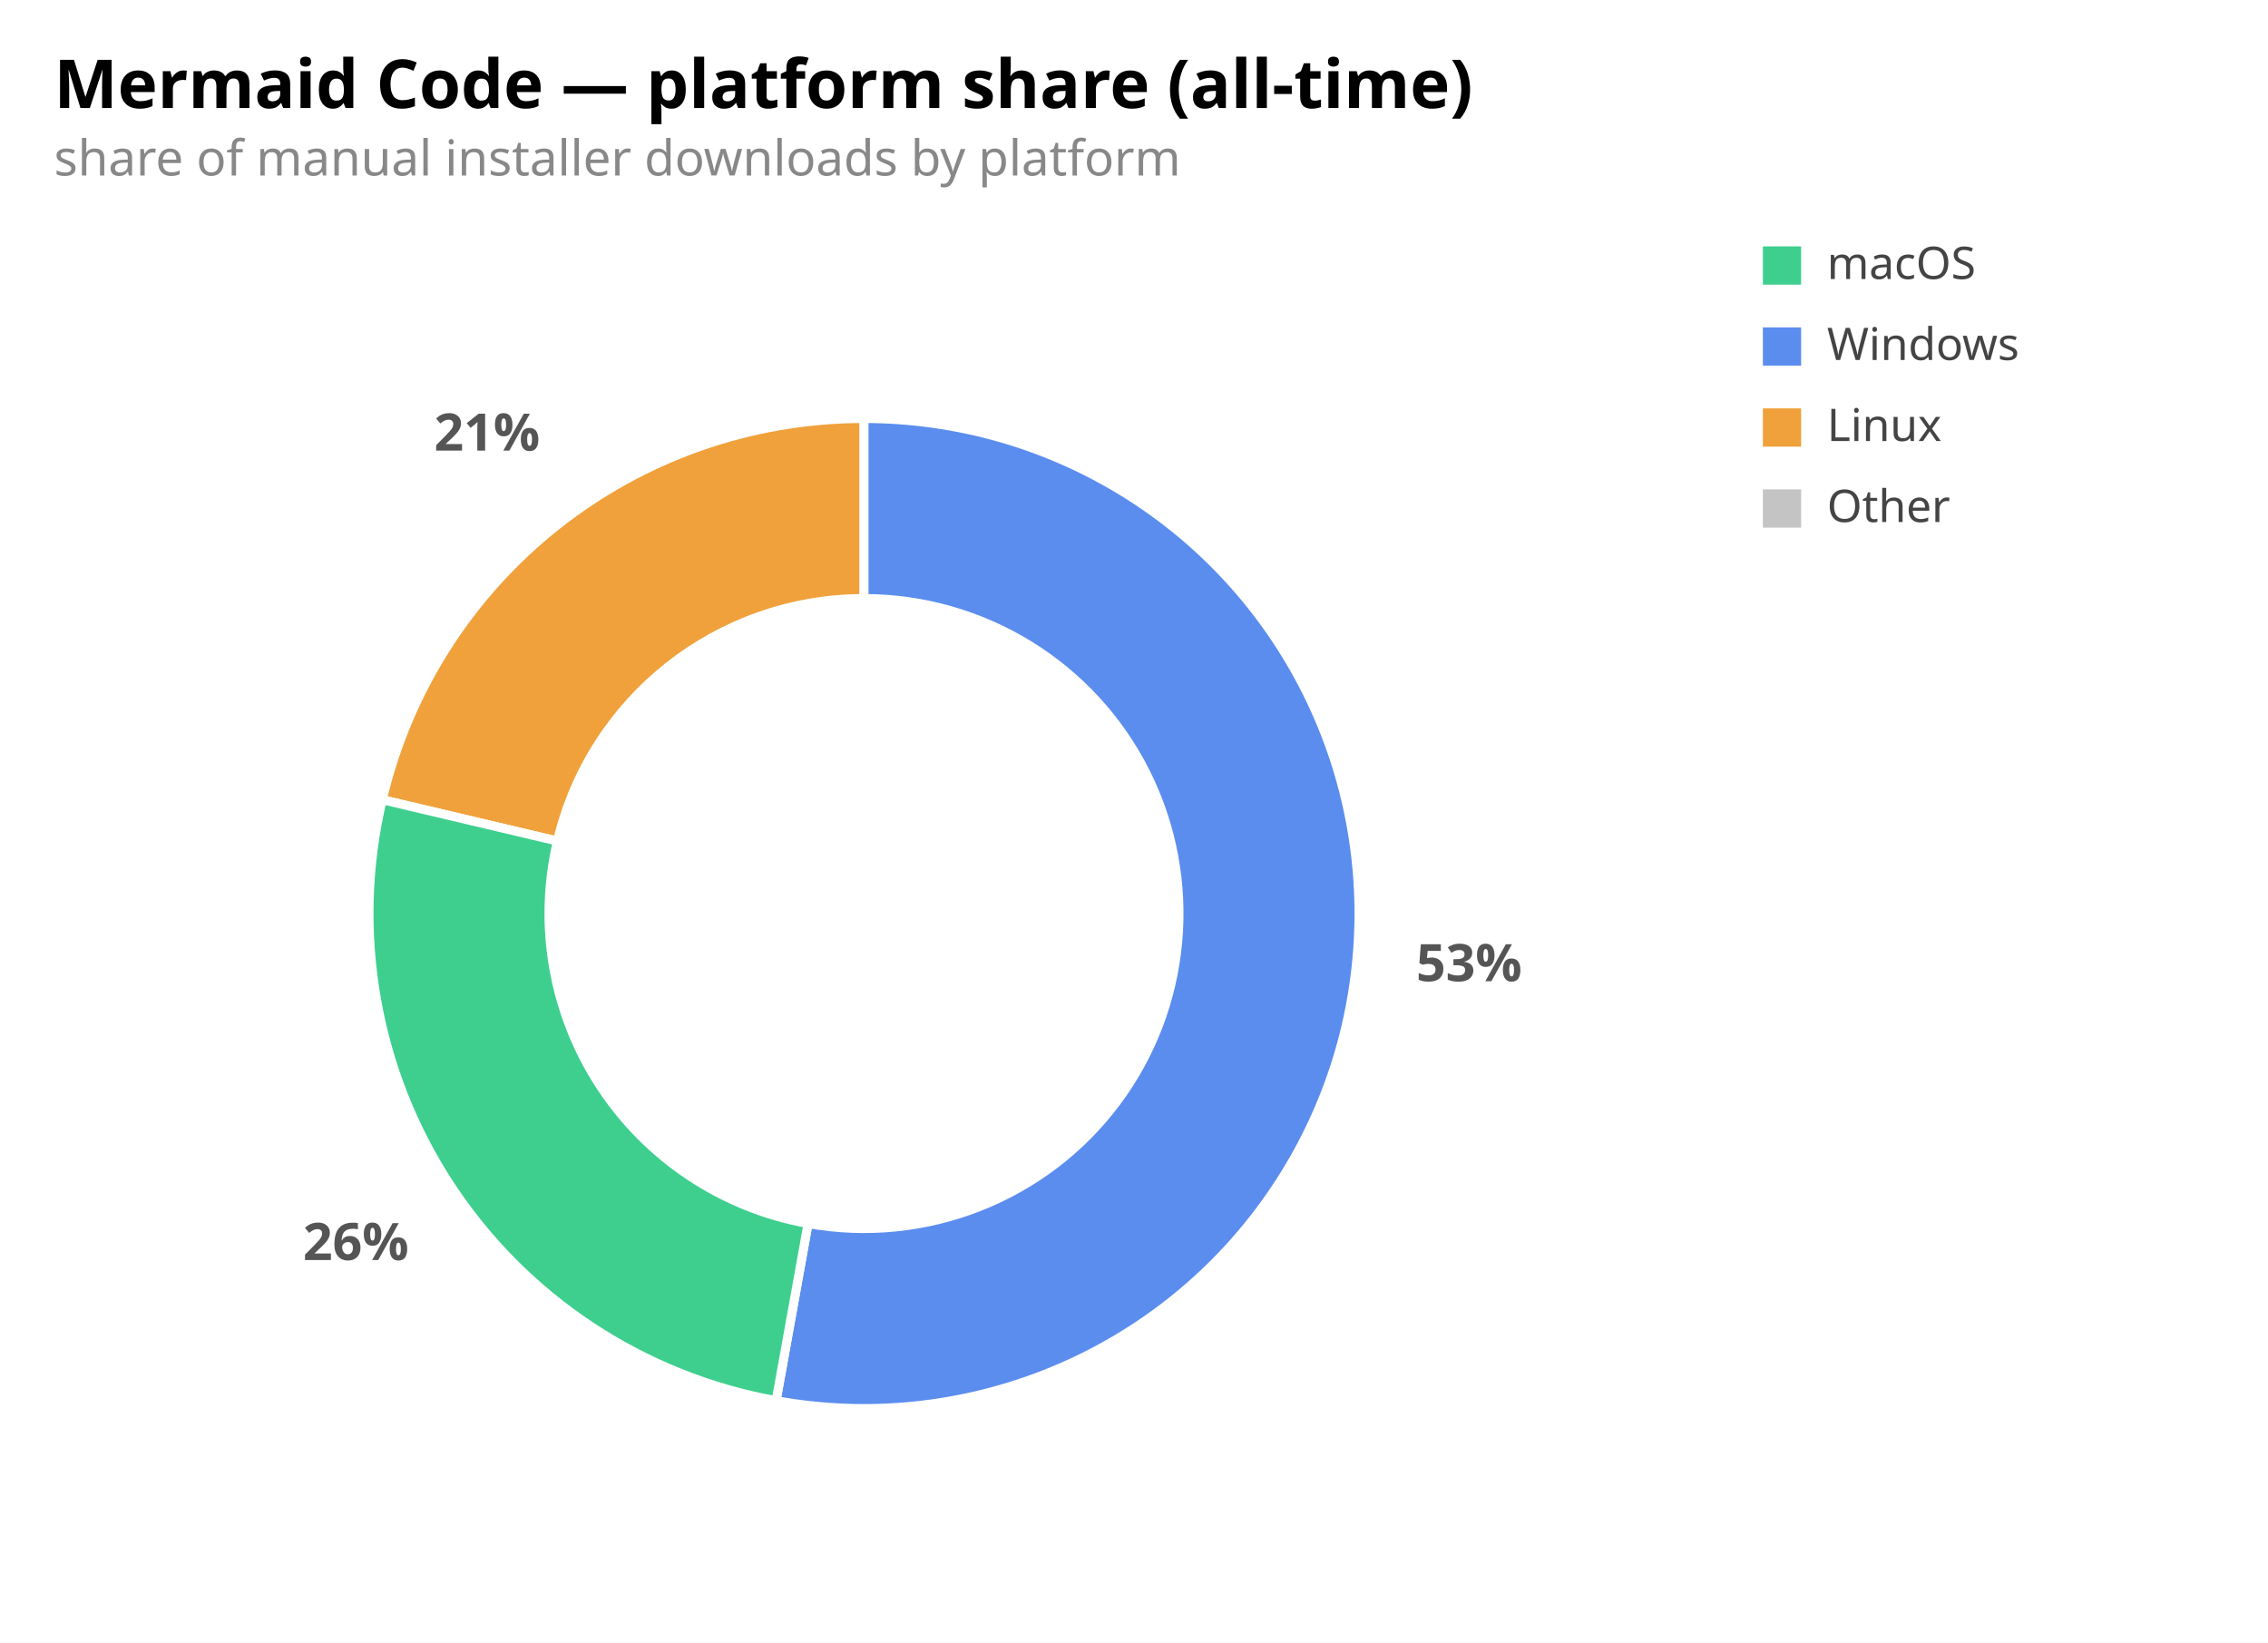
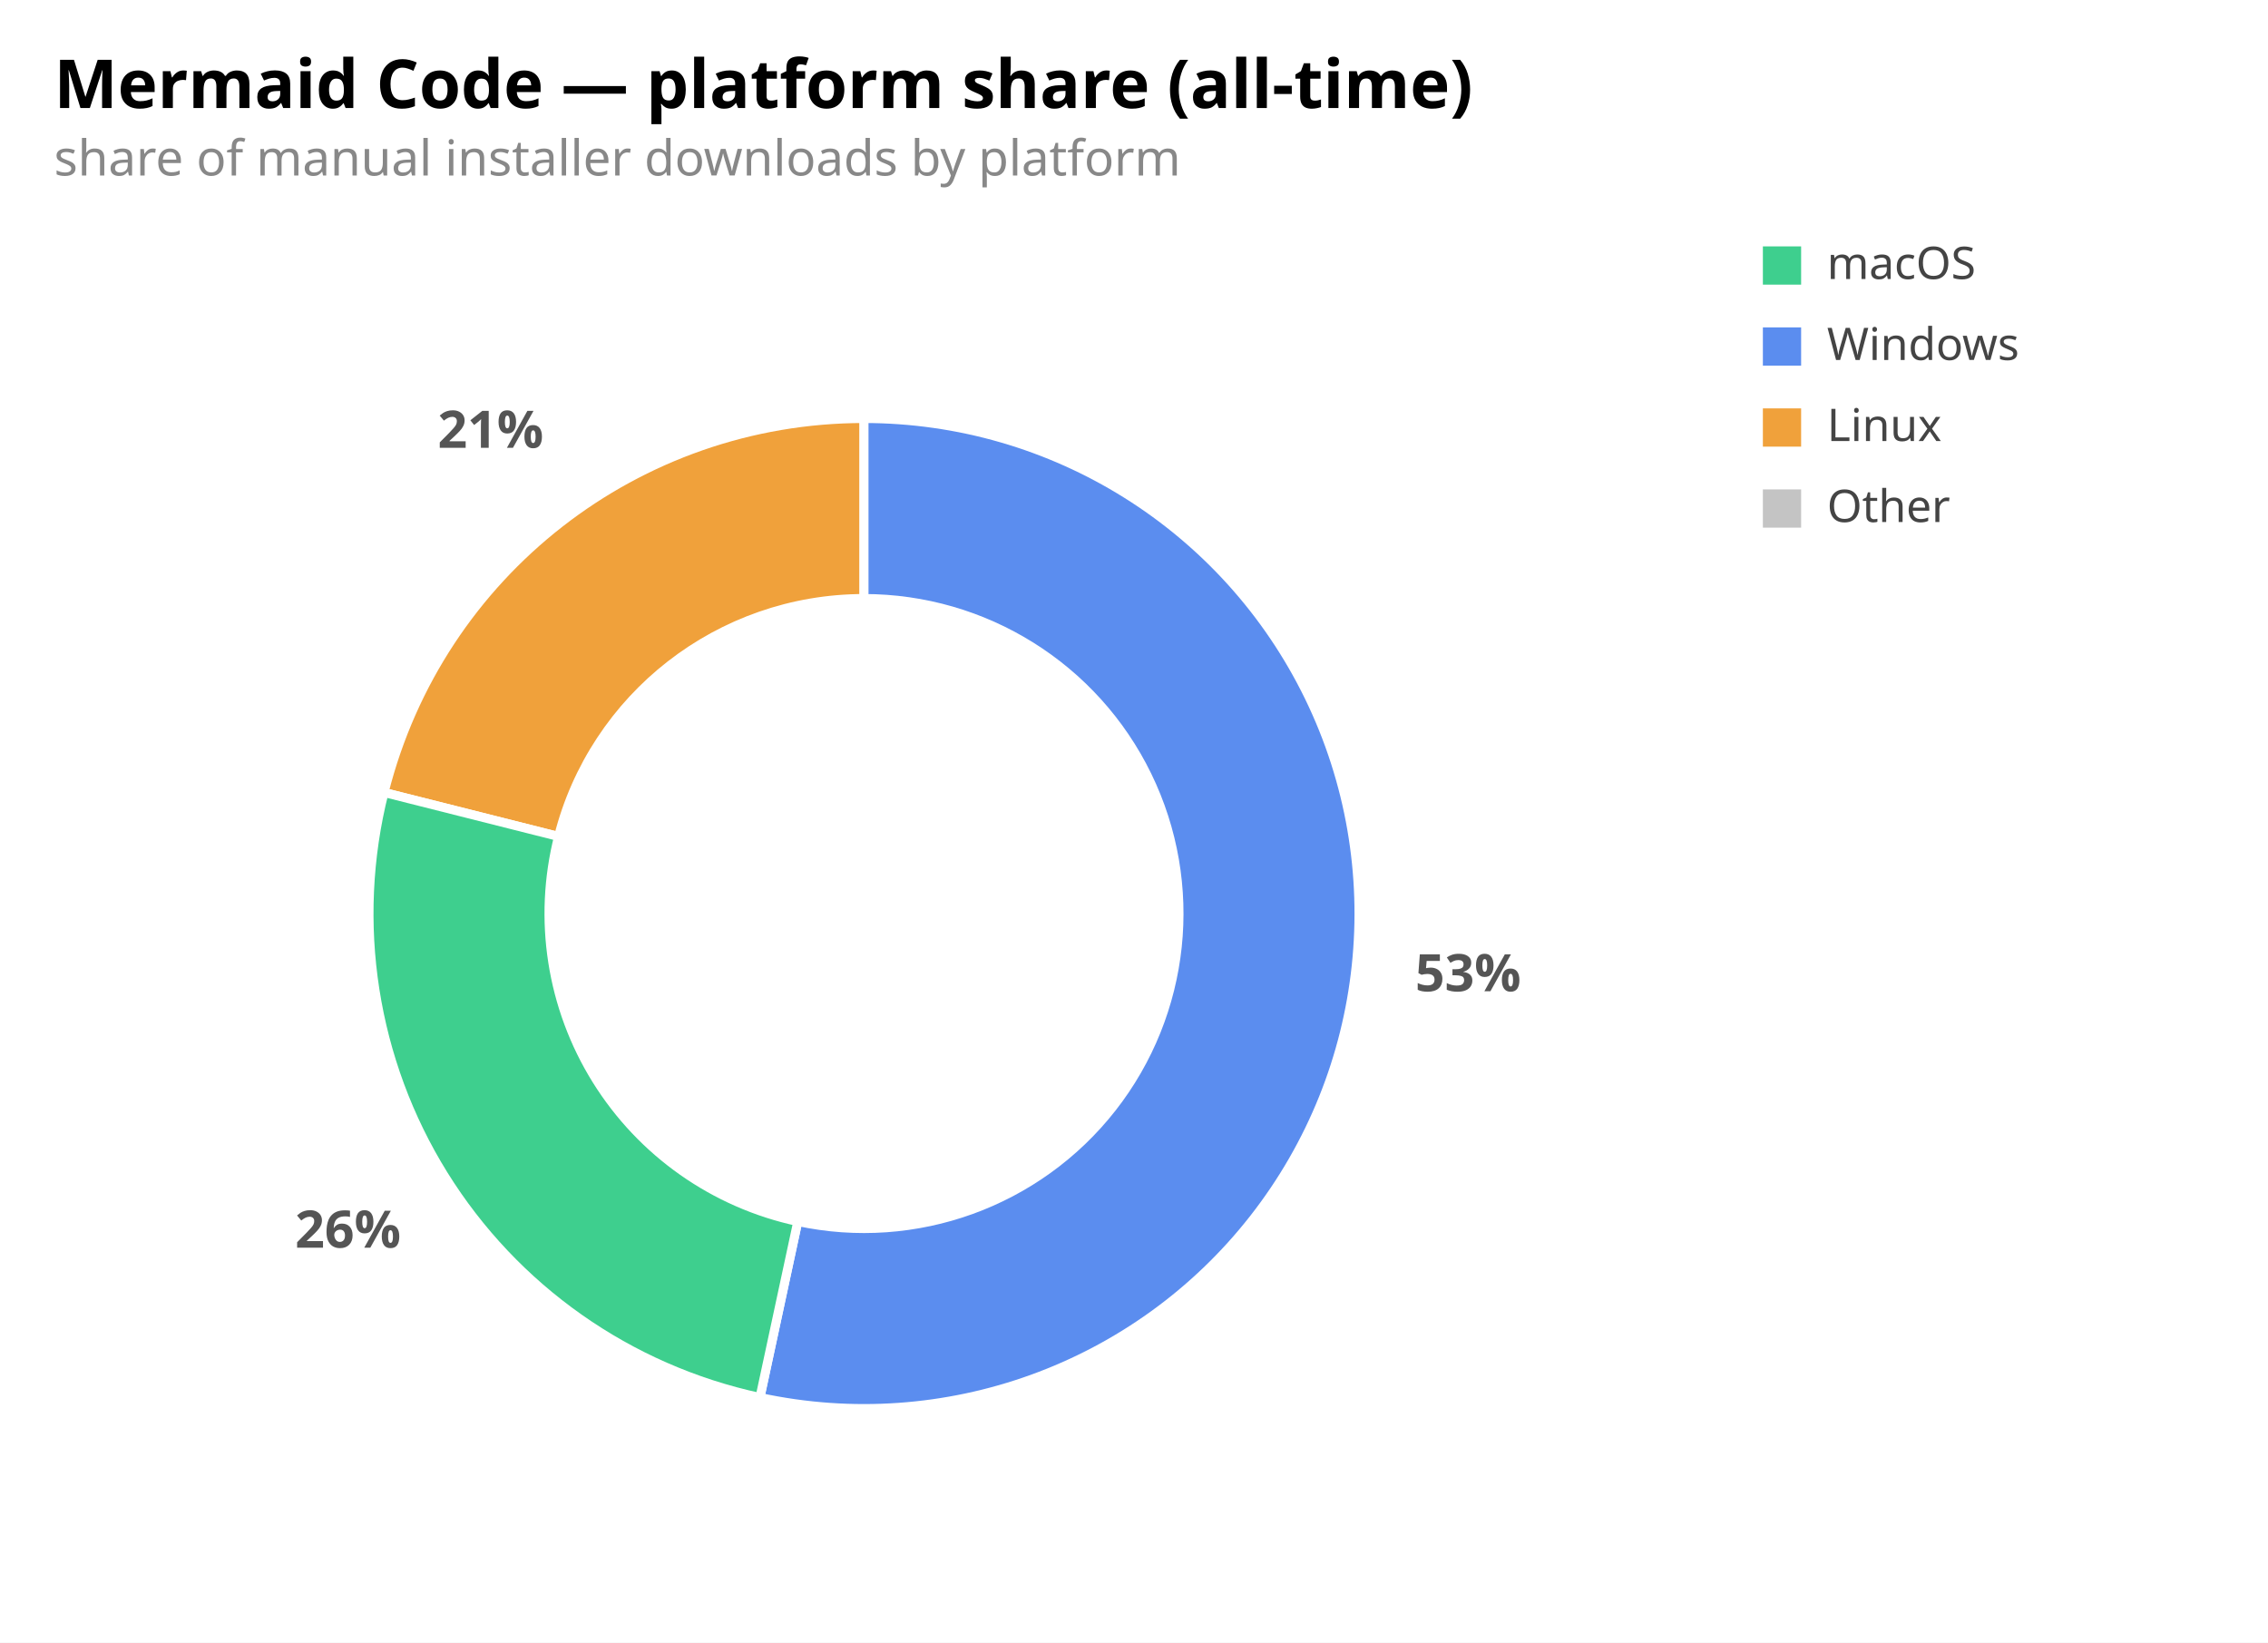
<svg xmlns="http://www.w3.org/2000/svg" version="1.1" class="marks" width="504" height="365" viewBox="0 0 504 365">
  <rect width="504" height="365" fill="white" />
  <g fill="none" stroke-miterlimit="4" transform="translate(12,53)">
    <g class="mark-group role-frame root" role="graphics-object" aria-roledescription="group mark container">
      <g transform="translate(0,0)">
        <path class="background" aria-hidden="true" d="M0,0h360v300h-360Z" />
        <g>
          <g class="mark-arc role-mark layer_0_marks" role="graphics-object" aria-roledescription="arc mark container">
-             <path aria-label="downloads: 75; platform: Linux" role="graphics-symbol" aria-roledescription="arc mark" transform="translate(180,150)" d="M0,-110A110,110,0,0,0,-107.052,-25.297L-68.124,-16.098A70,70,0,0,1,0,-70Z" fill="#f0a13b" stroke="white" stroke-width="2" />
-             <path aria-label="downloads: 186; platform: Windows" role="graphics-symbol" aria-roledescription="arc mark" transform="translate(180,150)" d="M-19.531,108.252A110,110,0,1,0,0,-110L0,-70A70,70,0,1,1,-12.429,68.888Z" fill="#5b8def" stroke="white" stroke-width="2" />
-             <path aria-label="downloads: 91; platform: macOS" role="graphics-symbol" aria-roledescription="arc mark" transform="translate(180,150)" d="M-107.052,-25.297A110,110,0,0,0,-19.531,108.252L-12.429,68.888A70,70,0,0,1,-68.124,-16.098Z" fill="#3ecf8e" stroke="white" stroke-width="2" />
+             <path aria-label="downloads: 75; platform: Linux" role="graphics-symbol" aria-roledescription="arc mark" transform="translate(180,150)" d="M0,-110A110,110,0,0,0,-106.659,-26.904L-67.874,-17.121A70,70,0,0,1,0,-70Z" fill="#f0a13b" stroke="white" stroke-width="2" />
+             <path aria-label="downloads: 190; platform: Windows" role="graphics-symbol" aria-roledescription="arc mark" transform="translate(180,150)" d="M-23.123,107.542A110,110,0,1,0,0,-110L0,-70A70,70,0,1,1,-14.715,68.436Z" fill="#5b8def" stroke="white" stroke-width="2" />
+             <path aria-label="downloads: 91; platform: macOS" role="graphics-symbol" aria-roledescription="arc mark" transform="translate(180,150)" d="M-106.659,-26.904A110,110,0,0,0,-23.123,107.542L-14.715,68.436A70,70,0,0,1,-67.874,-17.121Z" fill="#3ecf8e" stroke="white" stroke-width="2" />
          </g>
          <g class="mark-text role-mark layer_1_marks" role="graphics-object" aria-roledescription="text mark container">
-             <text aria-label="downloads: 75; platform: Linux; frac: 21%" role="graphics-symbol" aria-roledescription="text mark" text-anchor="middle" transform="translate(96.23321,47.13157)" font-family="sans-serif" font-size="11.5px" font-weight="600" fill="#555" opacity="1">21%</text>
-             <text aria-label="downloads: 186; platform: Windows; frac: 53%" role="graphics-symbol" aria-roledescription="text mark" text-anchor="middle" transform="translate(314.4627,165.0327)" font-family="sans-serif" font-size="11.5px" font-weight="600" fill="#555" opacity="1">53%</text>
-             <text aria-label="downloads: 91; platform: macOS; frac: 26%" role="graphics-symbol" aria-roledescription="text mark" text-anchor="middle" transform="translate(67.08669,226.9972)" font-family="sans-serif" font-size="11.5px" font-weight="600" fill="#555" opacity="1">26%</text>
+             <text aria-label="downloads: 75; platform: Linux; frac: 21%" role="graphics-symbol" aria-roledescription="text mark" text-anchor="middle" transform="translate(97.03181,46.50455)" font-family="sans-serif" font-size="11.5px" font-weight="600" fill="#555" opacity="1">21%</text>
+             <text aria-label="downloads: 190; platform: Windows; frac: 53%" role="graphics-symbol" aria-roledescription="text mark" text-anchor="middle" transform="translate(314.2438,167.2693)" font-family="sans-serif" font-size="11.5px" font-weight="600" fill="#555" opacity="1">53%</text>
+             <text aria-label="downloads: 91; platform: macOS; frac: 26%" role="graphics-symbol" aria-roledescription="text mark" text-anchor="middle" transform="translate(65.3315,224.247)" font-family="sans-serif" font-size="11.5px" font-weight="600" fill="#555" opacity="1">26%</text>
          </g>
          <g class="mark-group role-legend" role="graphics-symbol" aria-roledescription="legend" aria-label="Symbol legend for fill color with 4 values: macOS, Windows, Linux, Other">
            <g transform="translate(378,0)">
              <path class="background" aria-hidden="true" d="M0,0h72v68h-72Z" pointer-events="none" />
              <g>
                <g class="mark-group role-legend-entry">
                  <g transform="translate(0,0)">
                    <path class="background" aria-hidden="true" d="M0,0h0v0h0Z" pointer-events="none" />
                    <g>
                      <g class="mark-group role-scope" role="graphics-object" aria-roledescription="group mark container">
                        <g transform="translate(0,0)">
                          <path class="background" aria-hidden="true" d="M0,0h72v14h-72Z" pointer-events="none" opacity="1" />
                          <g>
                            <g class="mark-symbol role-legend-symbol" pointer-events="none">
                              <path transform="translate(6,6)" d="M-5,-5h10v10h-10Z" fill="#3ecf8e" stroke="white" stroke-width="1.5" opacity="1" />
                            </g>
                            <g class="mark-text role-legend-label" pointer-events="none">
                              <text text-anchor="start" transform="translate(16,9)" font-family="sans-serif" font-size="10px" fill="#444" opacity="1">macOS</text>
                            </g>
                          </g>
                          <path class="foreground" aria-hidden="true" d="" pointer-events="none" display="none" />
                        </g>
                        <g transform="translate(0,18)">
                          <path class="background" aria-hidden="true" d="M0,0h72v14h-72Z" pointer-events="none" opacity="1" />
                          <g>
                            <g class="mark-symbol role-legend-symbol" pointer-events="none">
                              <path transform="translate(6,6)" d="M-5,-5h10v10h-10Z" fill="#5b8def" stroke="white" stroke-width="1.5" opacity="1" />
                            </g>
                            <g class="mark-text role-legend-label" pointer-events="none">
                              <text text-anchor="start" transform="translate(16,9)" font-family="sans-serif" font-size="10px" fill="#444" opacity="1">Windows</text>
                            </g>
                          </g>
                          <path class="foreground" aria-hidden="true" d="" pointer-events="none" display="none" />
                        </g>
                        <g transform="translate(0,36)">
                          <path class="background" aria-hidden="true" d="M0,0h72v14h-72Z" pointer-events="none" opacity="1" />
                          <g>
                            <g class="mark-symbol role-legend-symbol" pointer-events="none">
                              <path transform="translate(6,6)" d="M-5,-5h10v10h-10Z" fill="#f0a13b" stroke="white" stroke-width="1.5" opacity="1" />
                            </g>
                            <g class="mark-text role-legend-label" pointer-events="none">
                              <text text-anchor="start" transform="translate(16,9)" font-family="sans-serif" font-size="10px" fill="#444" opacity="1">Linux</text>
                            </g>
                          </g>
                          <path class="foreground" aria-hidden="true" d="" pointer-events="none" display="none" />
                        </g>
                        <g transform="translate(0,54)">
                          <path class="background" aria-hidden="true" d="M0,0h72v14h-72Z" pointer-events="none" opacity="1" />
                          <g>
                            <g class="mark-symbol role-legend-symbol" pointer-events="none">
                              <path transform="translate(6,6)" d="M-5,-5h10v10h-10Z" fill="#c4c4c4" stroke="white" stroke-width="1.5" opacity="1" />
                            </g>
                            <g class="mark-text role-legend-label" pointer-events="none">
                              <text text-anchor="start" transform="translate(16,9)" font-family="sans-serif" font-size="10px" fill="#444" opacity="1">Other</text>
                            </g>
                          </g>
                          <path class="foreground" aria-hidden="true" d="" pointer-events="none" display="none" />
                        </g>
                      </g>
                    </g>
                    <path class="foreground" aria-hidden="true" d="" pointer-events="none" display="none" />
                  </g>
                </g>
              </g>
              <path class="foreground" aria-hidden="true" d="" pointer-events="none" display="none" />
            </g>
          </g>
          <g class="mark-group role-title">
            <g transform="translate(0,-41)">
              <path class="background" aria-hidden="true" d="M0,0h0v0h0Z" pointer-events="none" />
              <g>
                <g class="mark-text role-title-text" role="graphics-symbol" aria-roledescription="title" aria-label="Title text 'Mermaid Code — platform share (all-time)'" pointer-events="none">
                  <text text-anchor="start" transform="translate(0,12)" font-family="sans-serif" font-size="15px" font-weight="600" fill="#000" opacity="1">Mermaid Code — platform share (all-time)</text>
                </g>
                <g class="mark-text role-title-subtitle" role="graphics-symbol" aria-roledescription="subtitle" aria-label="Subtitle text 'share of manual installer downloads by platform'" pointer-events="none">
                  <text text-anchor="start" transform="translate(0,27)" font-family="sans-serif" font-size="11px" fill="#888" opacity="1">share of manual installer downloads by platform</text>
                </g>
              </g>
              <path class="foreground" aria-hidden="true" d="" pointer-events="none" display="none" />
            </g>
          </g>
        </g>
        <path class="foreground" aria-hidden="true" d="" display="none" />
      </g>
    </g>
  </g>
</svg>
